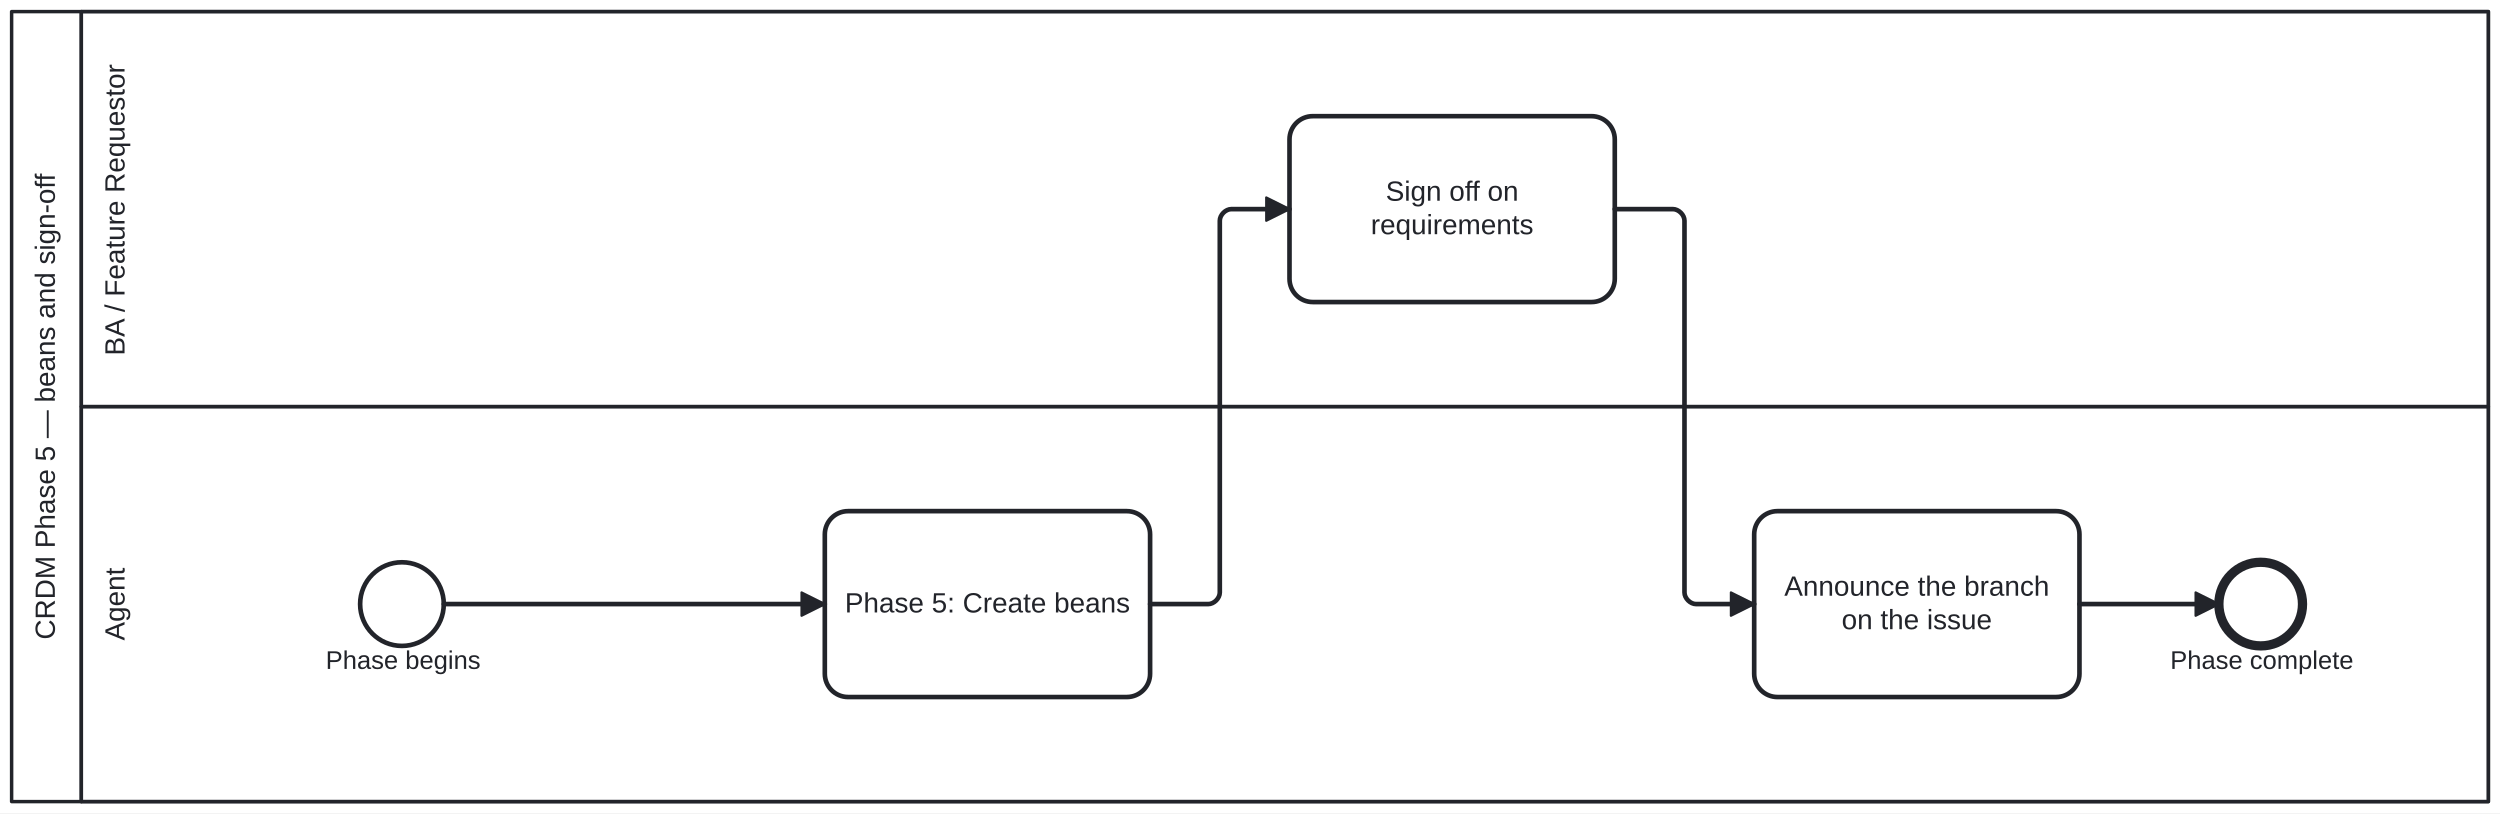
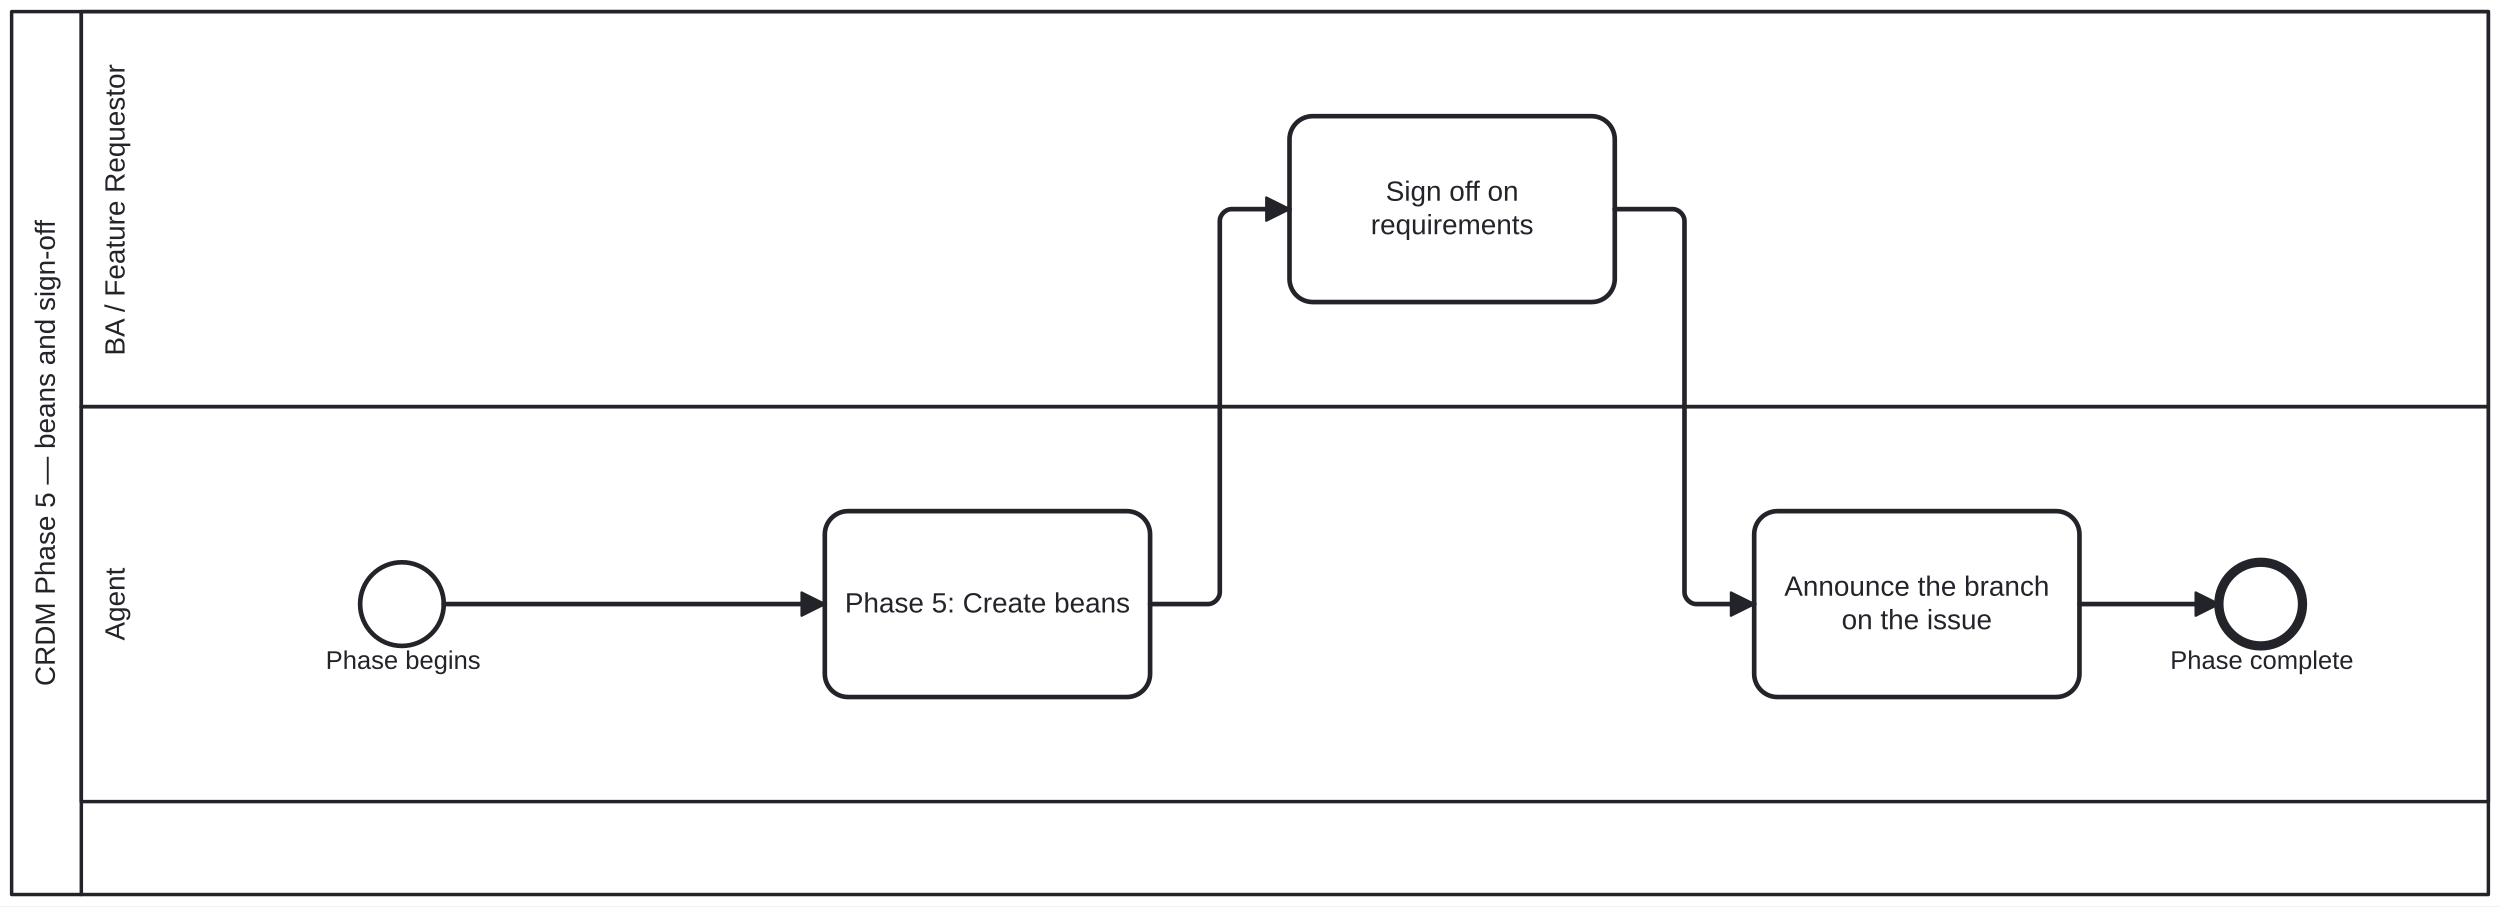
- <svg xmlns="http://www.w3.org/2000/svg" width="100%" style="max-width:100%;height:auto" viewBox="155 75 1076 350" version="1.1">
-   <rect x="155" y="75" width="1076" height="350" fill="#ffffff" />
+ <svg xmlns="http://www.w3.org/2000/svg" width="100%" style="max-width:100%;height:auto" viewBox="155 75 1076 390" version="1.1">
+   <rect x="155" y="75" width="1076" height="390" fill="#ffffff" />
  <g class="djs-group">
    <g class="djs-element djs-shape" data-element-id="Participant_Process_CRDM_Signoff" style="display: block;" transform="matrix(1 0 0 1 160 80)">
      <g class="djs-visual">
-         <rect x="0" y="0" width="1066" height="340" rx="0" ry="0" style="stroke-linecap: round; stroke-linejoin: round; stroke: rgb(34, 36, 42); stroke-width: 1.5px; fill: white; fill-opacity: 0.95;" />
-         <path style="fill: none; stroke-linecap: round; stroke-linejoin: round; stroke: rgb(34, 36, 42); stroke-width: 1.5px;" d="M30,0L30,340" />
-         <text lineHeight="1.2" class="djs-label" style="font-family: Arial, sans-serif; font-size: 12px; font-weight: normal; fill: rgb(34, 36, 42);" transform="matrix(-1.83697e-16 -1 1 -1.83697e-16 0 340)">
-           <tspan x="69.726" y="18.6">CRDM Phase 5 — beans and sign-off</tspan>
+         <rect x="0" y="0" width="1066" height="380" rx="0" ry="0" style="stroke-linecap: round; stroke-linejoin: round; stroke: rgb(34, 36, 42); stroke-width: 1.5px; fill: white; fill-opacity: 0.95;" />
+         <path style="fill: none; stroke-linecap: round; stroke-linejoin: round; stroke: rgb(34, 36, 42); stroke-width: 1.5px;" d="M30,0L30,380" />
+         <text lineHeight="1.2" class="djs-label" style="font-family: Arial, sans-serif; font-size: 12px; font-weight: normal; fill: rgb(34, 36, 42);" transform="matrix(-1.83697e-16 -1 1 -1.83697e-16 0 380)">
+           <tspan x="89.726" y="18.6">CRDM Phase 5 — beans and sign-off</tspan>
        </text>
      </g>
-       <rect class="djs-hit djs-hit-all" x="0" y="0" width="1066" height="340" style="fill: none; stroke-opacity: 0; stroke: white; stroke-width: 15px;" />
+       <rect class="djs-hit djs-hit-all" x="0" y="0" width="1066" height="380" style="fill: none; stroke-opacity: 0; stroke: white; stroke-width: 15px;" />
    </g>
    <g class="djs-children">
      <g class="djs-group">
        <g class="djs-element djs-shape" data-element-id="Lane_Agent" style="display: block;" transform="matrix(1 0 0 1 190 250)">
          <g class="djs-visual">
            <rect x="0" y="0" width="1036" height="170" rx="0" ry="0" style="stroke-linecap: round; stroke-linejoin: round; stroke: rgb(34, 36, 42); stroke-width: 1.5px; fill: white; fill-opacity: 0.25;" />
            <text lineHeight="1.2" class="djs-label" style="font-family: Arial, sans-serif; font-size: 12px; font-weight: normal; fill: rgb(34, 36, 42);" transform="matrix(-1.83697e-16 -1 1 -1.83697e-16 0 170)">
              <tspan x="69.32" y="18.6">Agent</tspan>
            </text>
          </g>
          <rect class="djs-hit djs-hit-all" x="0" y="0" width="1036" height="170" style="fill: none; stroke-opacity: 0; stroke: white; stroke-width: 15px;" />
        </g>
      </g>
      <g class="djs-group">
        <g class="djs-element djs-shape" data-element-id="Lane_BA" style="display: block;" transform="matrix(1 0 0 1 190 80)">
          <g class="djs-visual">
            <rect x="0" y="0" width="1036" height="170" rx="0" ry="0" style="stroke-linecap: round; stroke-linejoin: round; stroke: rgb(34, 36, 42); stroke-width: 1.5px; fill: white; fill-opacity: 0.25;" />
            <text lineHeight="1.2" class="djs-label" style="font-family: Arial, sans-serif; font-size: 12px; font-weight: normal; fill: rgb(34, 36, 42);" transform="matrix(-1.83697e-16 -1 1 -1.83697e-16 0 170)">
              <tspan x="21.968" y="18.6">BA / Feature Requestor</tspan>
            </text>
          </g>
          <rect class="djs-hit djs-hit-all" x="0" y="0" width="1036" height="170" style="fill: none; stroke-opacity: 0; stroke: white; stroke-width: 15px;" />
        </g>
      </g>
      <g class="djs-group">
        <g class="djs-element djs-shape" data-element-id="Start_Process_CRDM_Signoff" style="display: block;" transform="matrix(1 0 0 1 310 317)">
          <g class="djs-visual">
            <circle cx="18" cy="18" r="18" style="stroke-linecap: round; stroke-linejoin: round; stroke: rgb(34, 36, 42); stroke-width: 2px; fill: white; fill-opacity: 0.95;" />
          </g>
          <rect class="djs-hit djs-hit-all" x="0" y="0" width="36" height="36" style="fill: none; stroke-opacity: 0; stroke: white; stroke-width: 15px;" />
        </g>
      </g>
      <g class="djs-group">
        <g class="djs-element djs-shape" data-element-id="Start_Process_CRDM_Signoff_label" style="display: block;" transform="matrix(1 0 0 1 295 353)">
          <g class="djs-visual">
            <text lineHeight="1.2" class="djs-label" style="font-family: Arial, sans-serif; font-size: 11px; font-weight: normal; fill: rgb(34, 36, 42);">
              <tspan x="0.17" y="9.9">Phase begins</tspan>
            </text>
          </g>
          <rect class="djs-hit djs-hit-all" x="0" y="0" width="67" height="14" style="fill: none; stroke-opacity: 0; stroke: white; stroke-width: 15px;" />
        </g>
      </g>
      <g class="djs-group">
        <g class="djs-element djs-shape" data-element-id="A_CreateBeans" style="display: block;" transform="matrix(1 0 0 1 510 295)">
          <g class="djs-visual">
            <rect x="0" y="0" width="140" height="80" rx="10" ry="10" style="stroke-linecap: round; stroke-linejoin: round; stroke: rgb(34, 36, 42); stroke-width: 2px; fill: white; fill-opacity: 0.95;" />
            <text lineHeight="1.2" class="djs-label" style="font-family: Arial, sans-serif; font-size: 12px; font-weight: normal; fill: rgb(34, 36, 42);">
              <tspan x="8.626" y="43.6">Phase 5: Create beans</tspan>
            </text>
          </g>
          <rect class="djs-hit djs-hit-all" x="0" y="0" width="140" height="80" style="fill: none; stroke-opacity: 0; stroke: white; stroke-width: 15px;" />
        </g>
      </g>
      <g class="djs-group">
        <g class="djs-element djs-shape" data-element-id="BA_Signoff" style="display: block;" transform="matrix(1 0 0 1 710 125)">
          <g class="djs-visual">
            <rect x="0" y="0" width="140" height="80" rx="10" ry="10" style="stroke-linecap: round; stroke-linejoin: round; stroke: rgb(34, 36, 42); stroke-width: 2px; fill: white; fill-opacity: 0.95;" />
            <text lineHeight="1.2" class="djs-label" style="font-family: Arial, sans-serif; font-size: 12px; font-weight: normal; fill: rgb(34, 36, 42);">
              <tspan x="41.421" y="36.4">Sign off on</tspan>
              <tspan x="34.984" y="50.8">requirements</tspan>
            </text>
          </g>
          <rect class="djs-hit djs-hit-all" x="0" y="0" width="140" height="80" style="fill: none; stroke-opacity: 0; stroke: white; stroke-width: 15px;" />
        </g>
      </g>
      <g class="djs-group">
        <g class="djs-element djs-shape" data-element-id="A_AnnounceBranch" style="display: block;" transform="matrix(1 0 0 1 910 295)">
          <g class="djs-visual">
            <rect x="0" y="0" width="140" height="80" rx="10" ry="10" style="stroke-linecap: round; stroke-linejoin: round; stroke: rgb(34, 36, 42); stroke-width: 2px; fill: white; fill-opacity: 0.95;" />
            <text lineHeight="1.2" class="djs-label" style="font-family: Arial, sans-serif; font-size: 12px; font-weight: normal; fill: rgb(34, 36, 42);">
              <tspan x="12.956" y="36.4">Announce the branch</tspan>
              <tspan x="37.645" y="50.8">on the issue</tspan>
            </text>
          </g>
          <rect class="djs-hit djs-hit-all" x="0" y="0" width="140" height="80" style="fill: none; stroke-opacity: 0; stroke: white; stroke-width: 15px;" />
        </g>
      </g>
      <g class="djs-group">
        <g class="djs-element djs-shape" data-element-id="End_Process_CRDM_Signoff" style="display: block;" transform="matrix(1 0 0 1 1110 317)">
          <g class="djs-visual">
            <circle cx="18" cy="18" r="18" style="stroke-linecap: round; stroke-linejoin: round; stroke: rgb(34, 36, 42); stroke-width: 4px; fill: white; fill-opacity: 0.95;" />
          </g>
          <rect class="djs-hit djs-hit-all" x="0" y="0" width="36" height="36" style="fill: none; stroke-opacity: 0; stroke: white; stroke-width: 15px;" />
        </g>
      </g>
      <g class="djs-group">
        <g class="djs-element djs-shape" data-element-id="End_Process_CRDM_Signoff_label" style="display: block;" transform="matrix(1 0 0 1 1089 353)">
          <g class="djs-visual">
            <text lineHeight="1.2" class="djs-label" style="font-family: Arial, sans-serif; font-size: 11px; font-weight: normal; fill: rgb(34, 36, 42);">
              <tspan x="0.06" y="9.9">Phase complete</tspan>
            </text>
          </g>
          <rect class="djs-hit djs-hit-all" x="0" y="0" width="79" height="14" style="fill: none; stroke-opacity: 0; stroke: white; stroke-width: 15px;" />
        </g>
      </g>
      <g class="djs-group">
        <g class="djs-element djs-connection" data-element-id="SF_Process_CRDM_Signoff_1" style="display: block;">
          <g class="djs-visual">
            <defs>
              <marker id="folio-marker-1" viewBox="0 0 20 20" refX="11" refY="10" markerWidth="10" markerHeight="10" orient="auto">
                <path d="M 1 5 L 11 10 L 1 15 Z" style="stroke-linecap: round; stroke-linejoin: round; stroke: rgb(34, 36, 42); stroke-width: 1px; fill: rgb(34, 36, 42);" />
              </marker>
            </defs>
            <path data-corner-radius="5" style="fill: none; stroke-linecap: round; stroke-linejoin: round; stroke: rgb(34, 36, 42); stroke-width: 2px; marker-end: url('#folio-marker-1');" d="M346,335L510,335" />
          </g>
          <path d="M346,335L510,335" class="djs-hit djs-hit-stroke" style="fill: none; stroke-opacity: 0; stroke: white; stroke-width: 15px;" />
        </g>
      </g>
      <g class="djs-group">
        <g class="djs-element djs-connection" data-element-id="SF_Process_CRDM_Signoff_2" style="display: block;">
          <g class="djs-visual">
            <defs>
              <marker id="folio-marker-2" viewBox="0 0 20 20" refX="11" refY="10" markerWidth="10" markerHeight="10" orient="auto">
                <path d="M 1 5 L 11 10 L 1 15 Z" style="stroke-linecap: round; stroke-linejoin: round; stroke: rgb(34, 36, 42); stroke-width: 1px; fill: rgb(34, 36, 42);" />
              </marker>
            </defs>
            <path data-corner-radius="5" style="fill: none; stroke-linecap: round; stroke-linejoin: round; stroke: rgb(34, 36, 42); stroke-width: 2px; marker-end: url('#folio-marker-2');" d="M650,335L675,335C677.5,335,680,332.5,680,330L680,170C680,167.5,682.5,165,685,165L710,165" />
          </g>
          <path d="M650,335L680,335L680,165L710,165" class="djs-hit djs-hit-stroke" style="fill: none; stroke-opacity: 0; stroke: white; stroke-width: 15px;" />
        </g>
      </g>
      <g class="djs-group">
        <g class="djs-element djs-connection" data-element-id="SF_Process_CRDM_Signoff_3" style="display: block;">
          <g class="djs-visual">
            <defs>
              <marker id="folio-marker-3" viewBox="0 0 20 20" refX="11" refY="10" markerWidth="10" markerHeight="10" orient="auto">
                <path d="M 1 5 L 11 10 L 1 15 Z" style="stroke-linecap: round; stroke-linejoin: round; stroke: rgb(34, 36, 42); stroke-width: 1px; fill: rgb(34, 36, 42);" />
              </marker>
            </defs>
            <path data-corner-radius="5" style="fill: none; stroke-linecap: round; stroke-linejoin: round; stroke: rgb(34, 36, 42); stroke-width: 2px; marker-end: url('#folio-marker-3');" d="M850,165L875,165C877.5,165,880,167.5,880,170L880,330C880,332.5,882.5,335,885,335L910,335" />
          </g>
          <path d="M850,165L880,165L880,335L910,335" class="djs-hit djs-hit-stroke" style="fill: none; stroke-opacity: 0; stroke: white; stroke-width: 15px;" />
        </g>
      </g>
      <g class="djs-group">
        <g class="djs-element djs-connection" data-element-id="SF_Process_CRDM_Signoff_4" style="display: block;">
          <g class="djs-visual">
            <defs>
              <marker id="folio-marker-4" viewBox="0 0 20 20" refX="11" refY="10" markerWidth="10" markerHeight="10" orient="auto">
                <path d="M 1 5 L 11 10 L 1 15 Z" style="stroke-linecap: round; stroke-linejoin: round; stroke: rgb(34, 36, 42); stroke-width: 1px; fill: rgb(34, 36, 42);" />
              </marker>
            </defs>
            <path data-corner-radius="5" style="fill: none; stroke-linecap: round; stroke-linejoin: round; stroke: rgb(34, 36, 42); stroke-width: 2px; marker-end: url('#folio-marker-4');" d="M1050,335L1110,335" />
          </g>
          <path d="M1050,335L1110,335" class="djs-hit djs-hit-stroke" style="fill: none; stroke-opacity: 0; stroke: white; stroke-width: 15px;" />
        </g>
      </g>
    </g>
  </g>
</svg>
